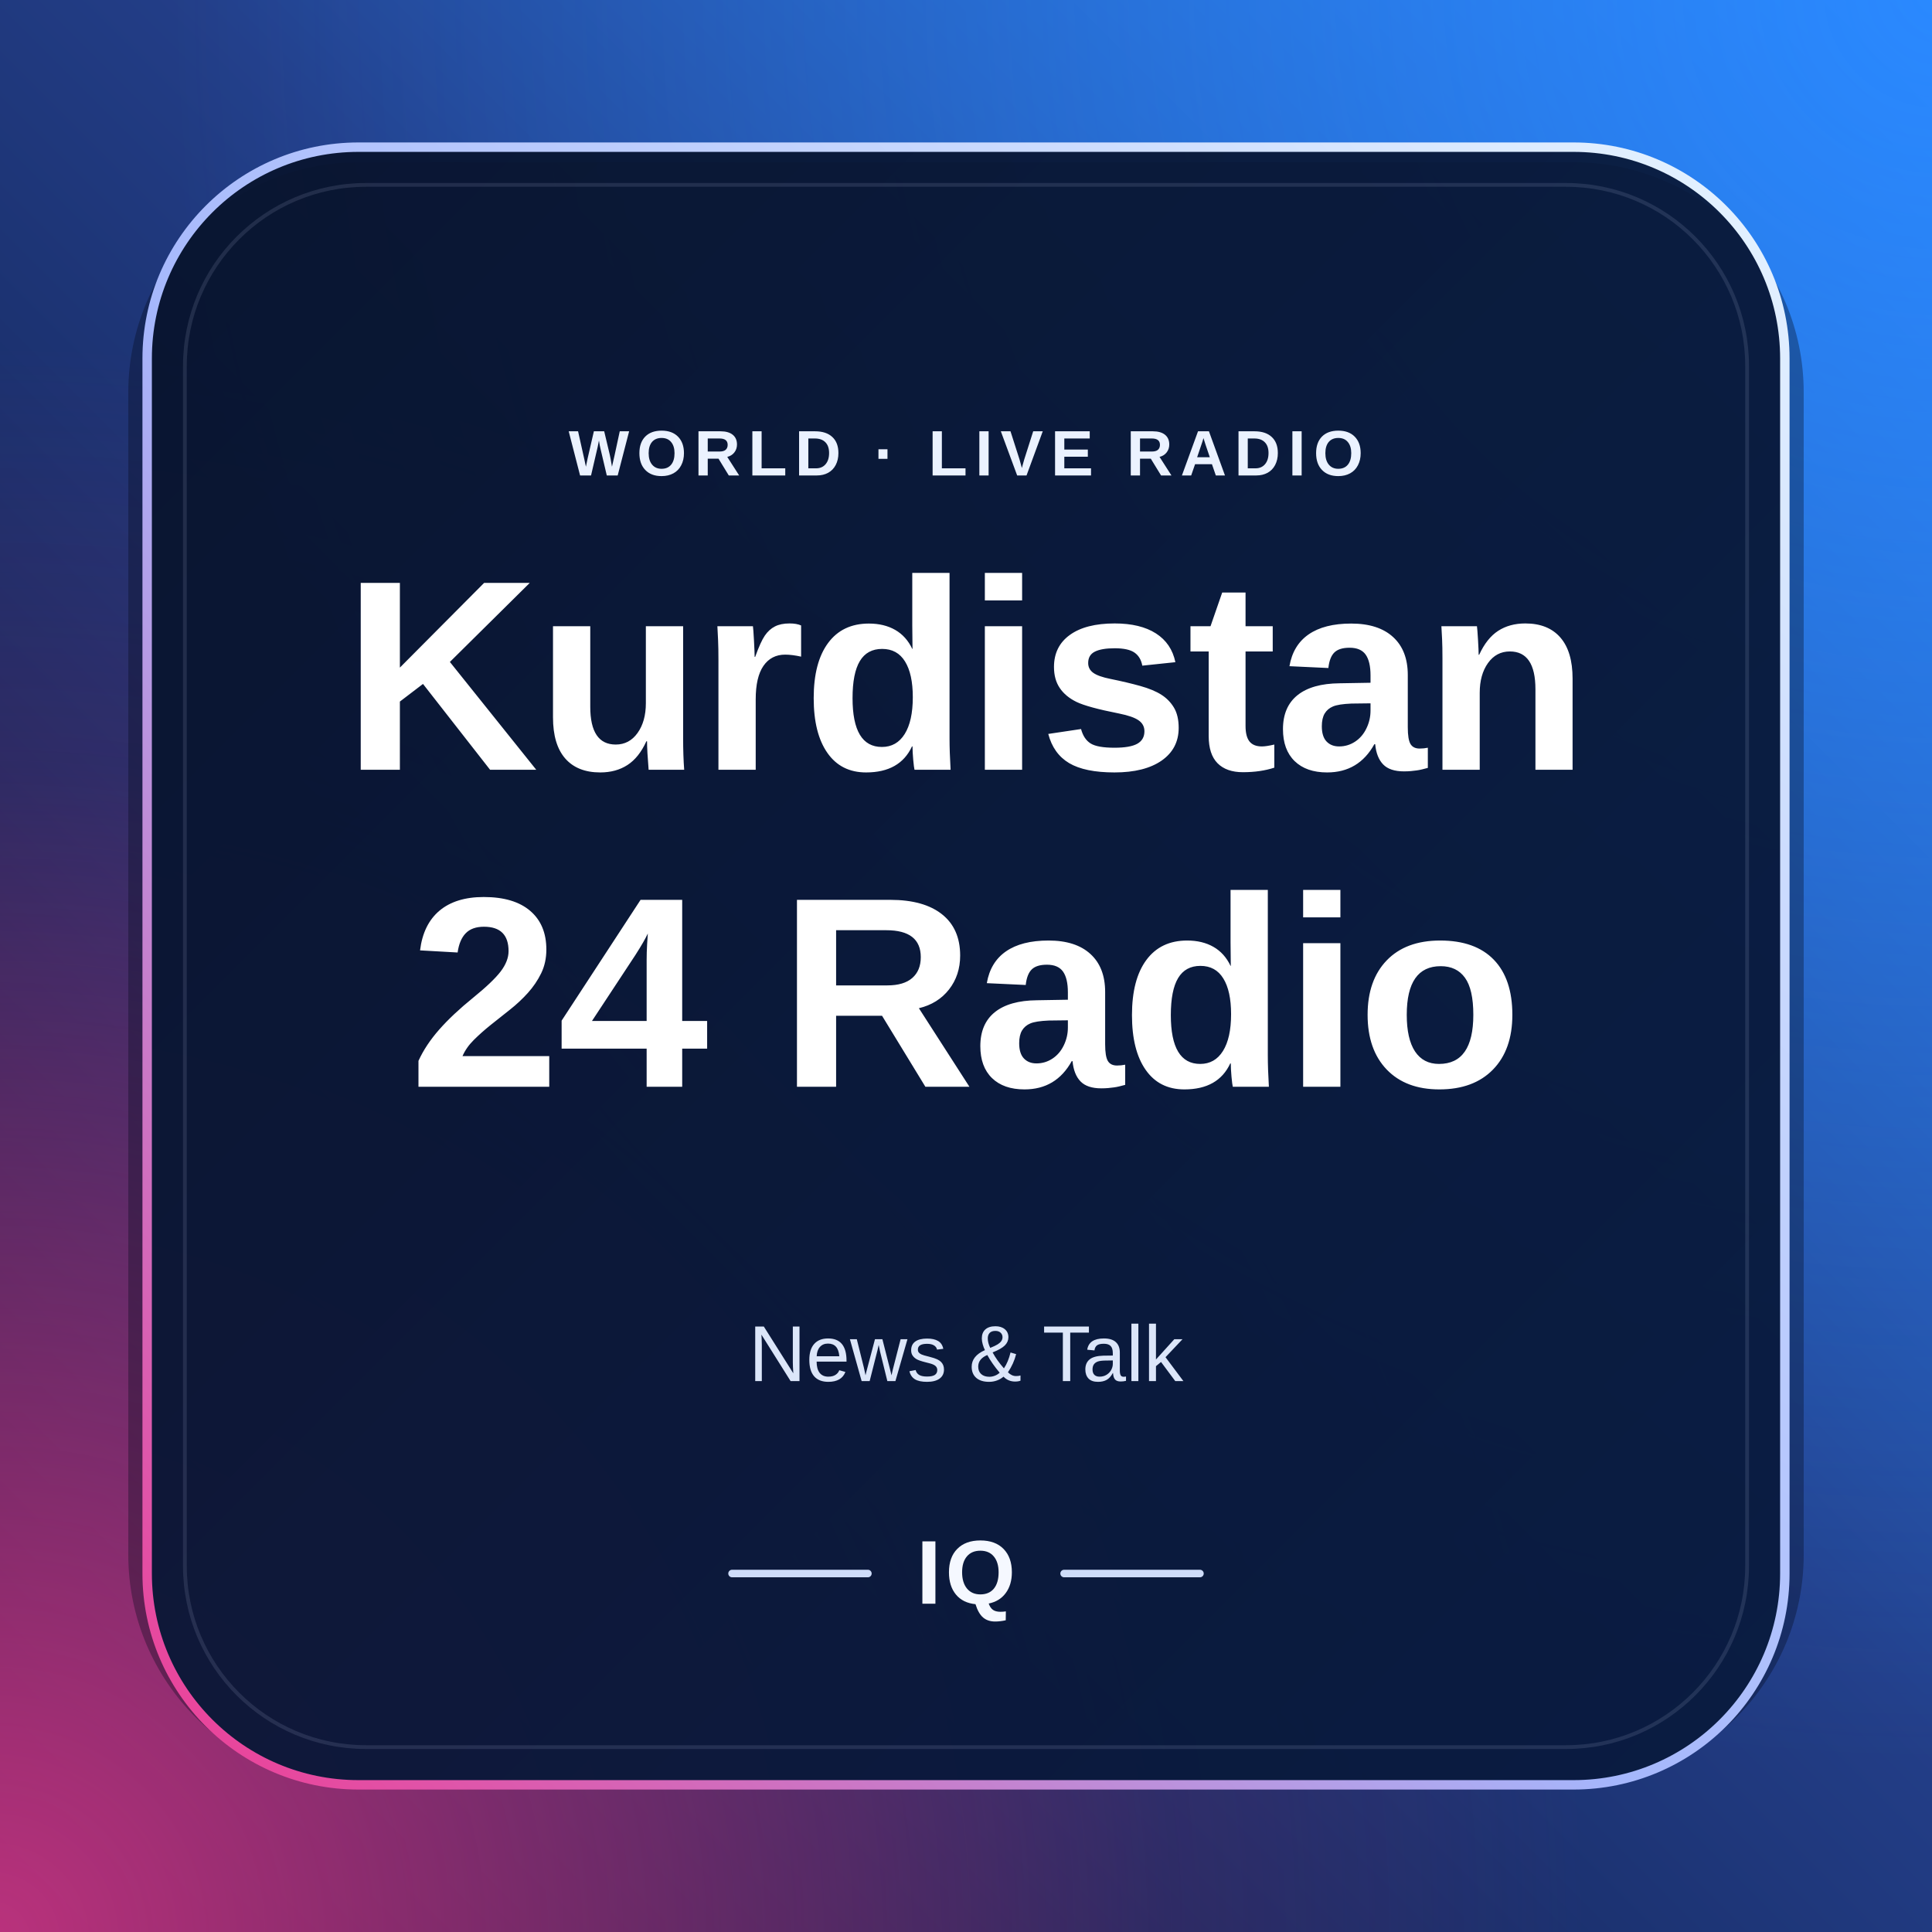
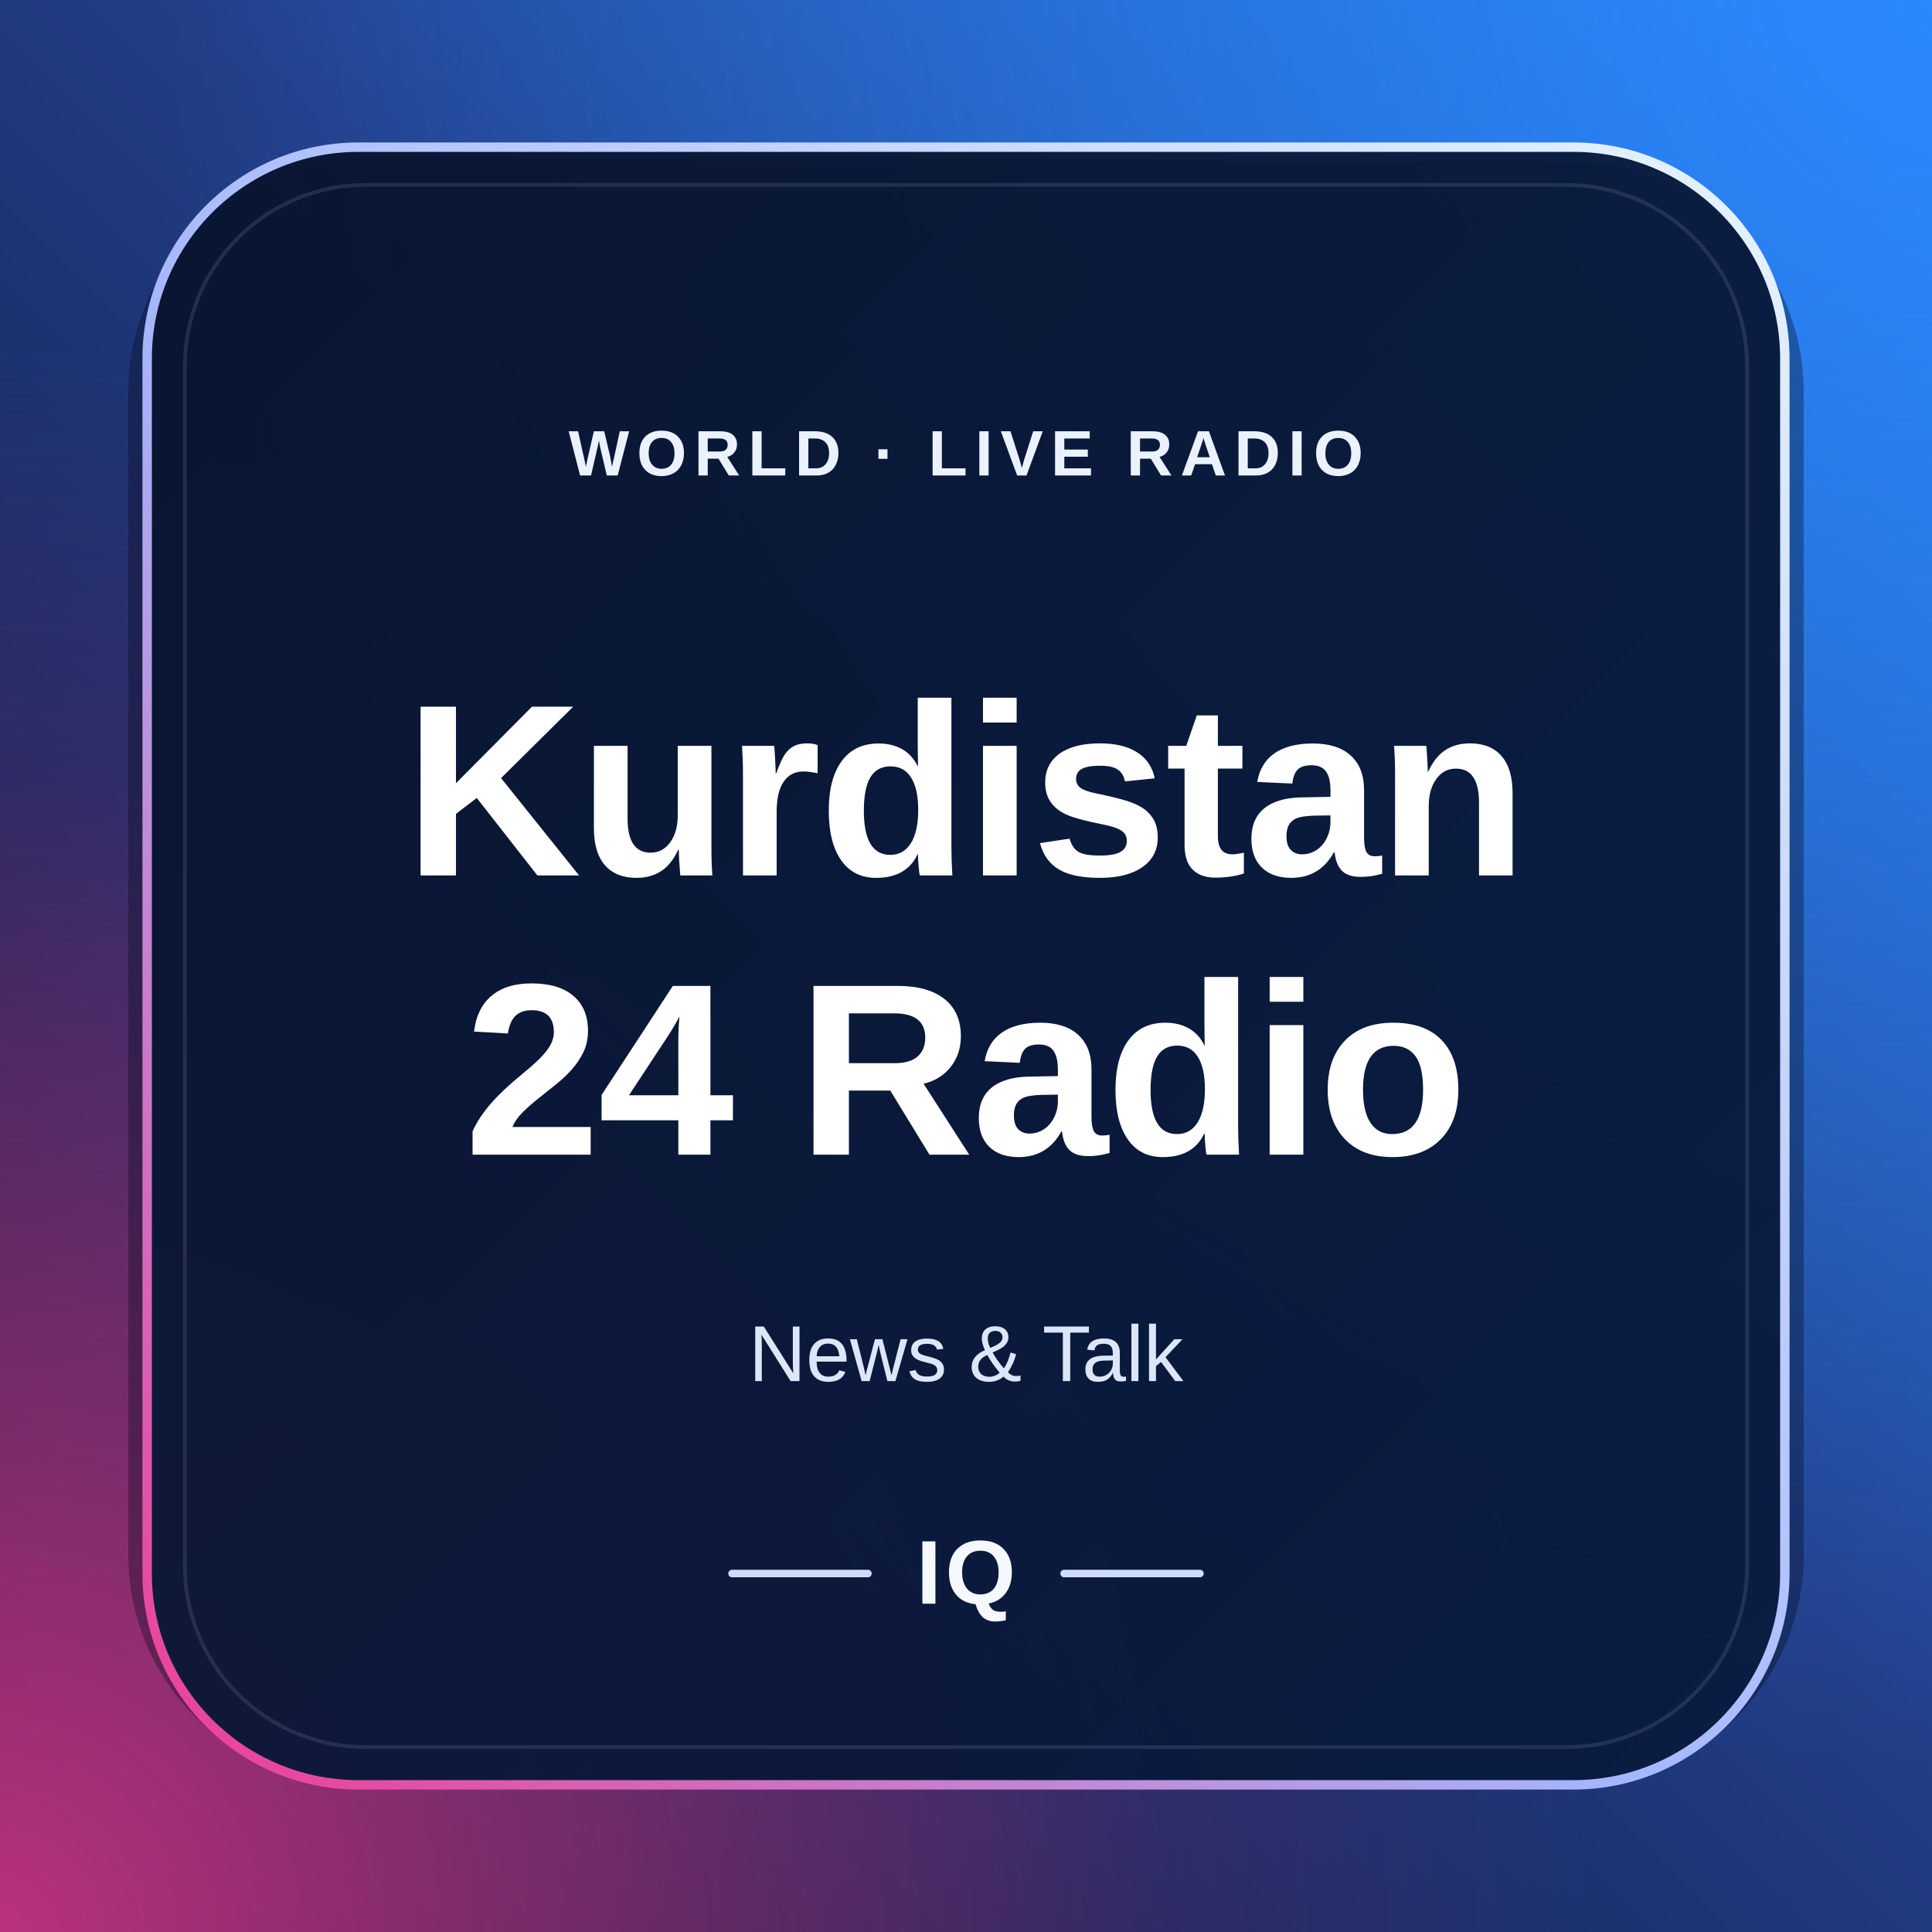
<svg xmlns="http://www.w3.org/2000/svg" width="1254" height="1254" viewBox="0 0 512 512" role="img" aria-label="Kurdistan 24 Radio radio cover">
  <defs>
    <linearGradient id="background" x1="0" y1="1" x2="1" y2="0">
      <stop offset="0" stop-color="#050e2a" />
      <stop offset=".55" stop-color="#233e88" />
      <stop offset="1" stop-color="#2a89ff" />
    </linearGradient>
    <radialGradient id="leftGlow" cx="0" cy="1" r=".82">
      <stop offset="0" stop-color="#ee3c94" stop-opacity=".78" />
      <stop offset=".74" stop-color="#ee3c94" stop-opacity=".11" />
      <stop offset="1" stop-color="#ee3c94" stop-opacity="0" />
    </radialGradient>
    <radialGradient id="rightGlow" cx="1" cy="0" r=".91">
      <stop offset="0" stop-color="#2a89ff" stop-opacity=".64" />
      <stop offset="1" stop-color="#2a89ff" stop-opacity="0" />
    </radialGradient>
    <linearGradient id="rim" x1="0" y1="1" x2="1" y2="0">
      <stop offset="0" stop-color="#ee3c94" />
      <stop offset=".45" stop-color="#a5b7fc" />
      <stop offset="1" stop-color="#e6f4ff" />
    </linearGradient>
    <linearGradient id="pane" x1="0" y1="0" x2="1" y2="1">
      <stop offset="0" stop-color="#09142e" stop-opacity=".94" />
      <stop offset="1" stop-color="#091b40" stop-opacity=".92" />
    </linearGradient>
  </defs>
  <rect width="512" height="512" fill="url(#background)" />
  <rect width="512" height="512" fill="url(#leftGlow)" />
  <rect width="512" height="512" fill="url(#rightGlow)" />
  <rect x="34" y="43" width="444" height="430" rx="61" fill="#040819" opacity=".34" />
  <rect x="39" y="39" width="434" height="434" rx="56" fill="url(#pane)" stroke="url(#rim)" stroke-width="2.5" />
  <rect x="49" y="49" width="414" height="414" rx="48" fill="none" stroke="#d0deff" stroke-opacity=".12" />
  <text x="256" y="126" text-anchor="middle" font-family="Arial,Helvetica,sans-serif" font-size="17" font-weight="700" letter-spacing="2.0" fill="#ebf2ff">WORLD · LIVE RADIO</text>
-   <text x="256" y="204" text-anchor="middle" font-family="Arial,Helvetica,sans-serif" font-size="72" font-weight="750" letter-spacing="-0.7" fill="#ffffff">Kurdistan</text>
-   <text x="256" y="288" text-anchor="middle" font-family="Arial,Helvetica,sans-serif" font-size="72" font-weight="750" letter-spacing="-0.7" fill="#ffffff">24 Radio</text>
+   <text x="256" y="232" text-anchor="middle" font-family="Arial,Helvetica,sans-serif" font-size="65" font-weight="750" letter-spacing="-0.7" fill="#ffffff">Kurdistan</text>
+   <text x="256" y="306" text-anchor="middle" font-family="Arial,Helvetica,sans-serif" font-size="65" font-weight="750" letter-spacing="-0.7" fill="#ffffff">24 Radio</text>
  <text x="256" y="366" text-anchor="middle" font-family="Arial,Helvetica,sans-serif" font-size="21" font-weight="400" fill="#dce6f9">News &amp; Talk</text>
  <path d="M194 417H230 M282 417H318" fill="none" stroke="#cedcf9" stroke-width="2" stroke-linecap="round" />
  <text x="256" y="425" text-anchor="middle" font-family="Arial,Helvetica,sans-serif" font-size="24" font-weight="700" letter-spacing="1" fill="#f5f8ff">IQ</text>
</svg>
